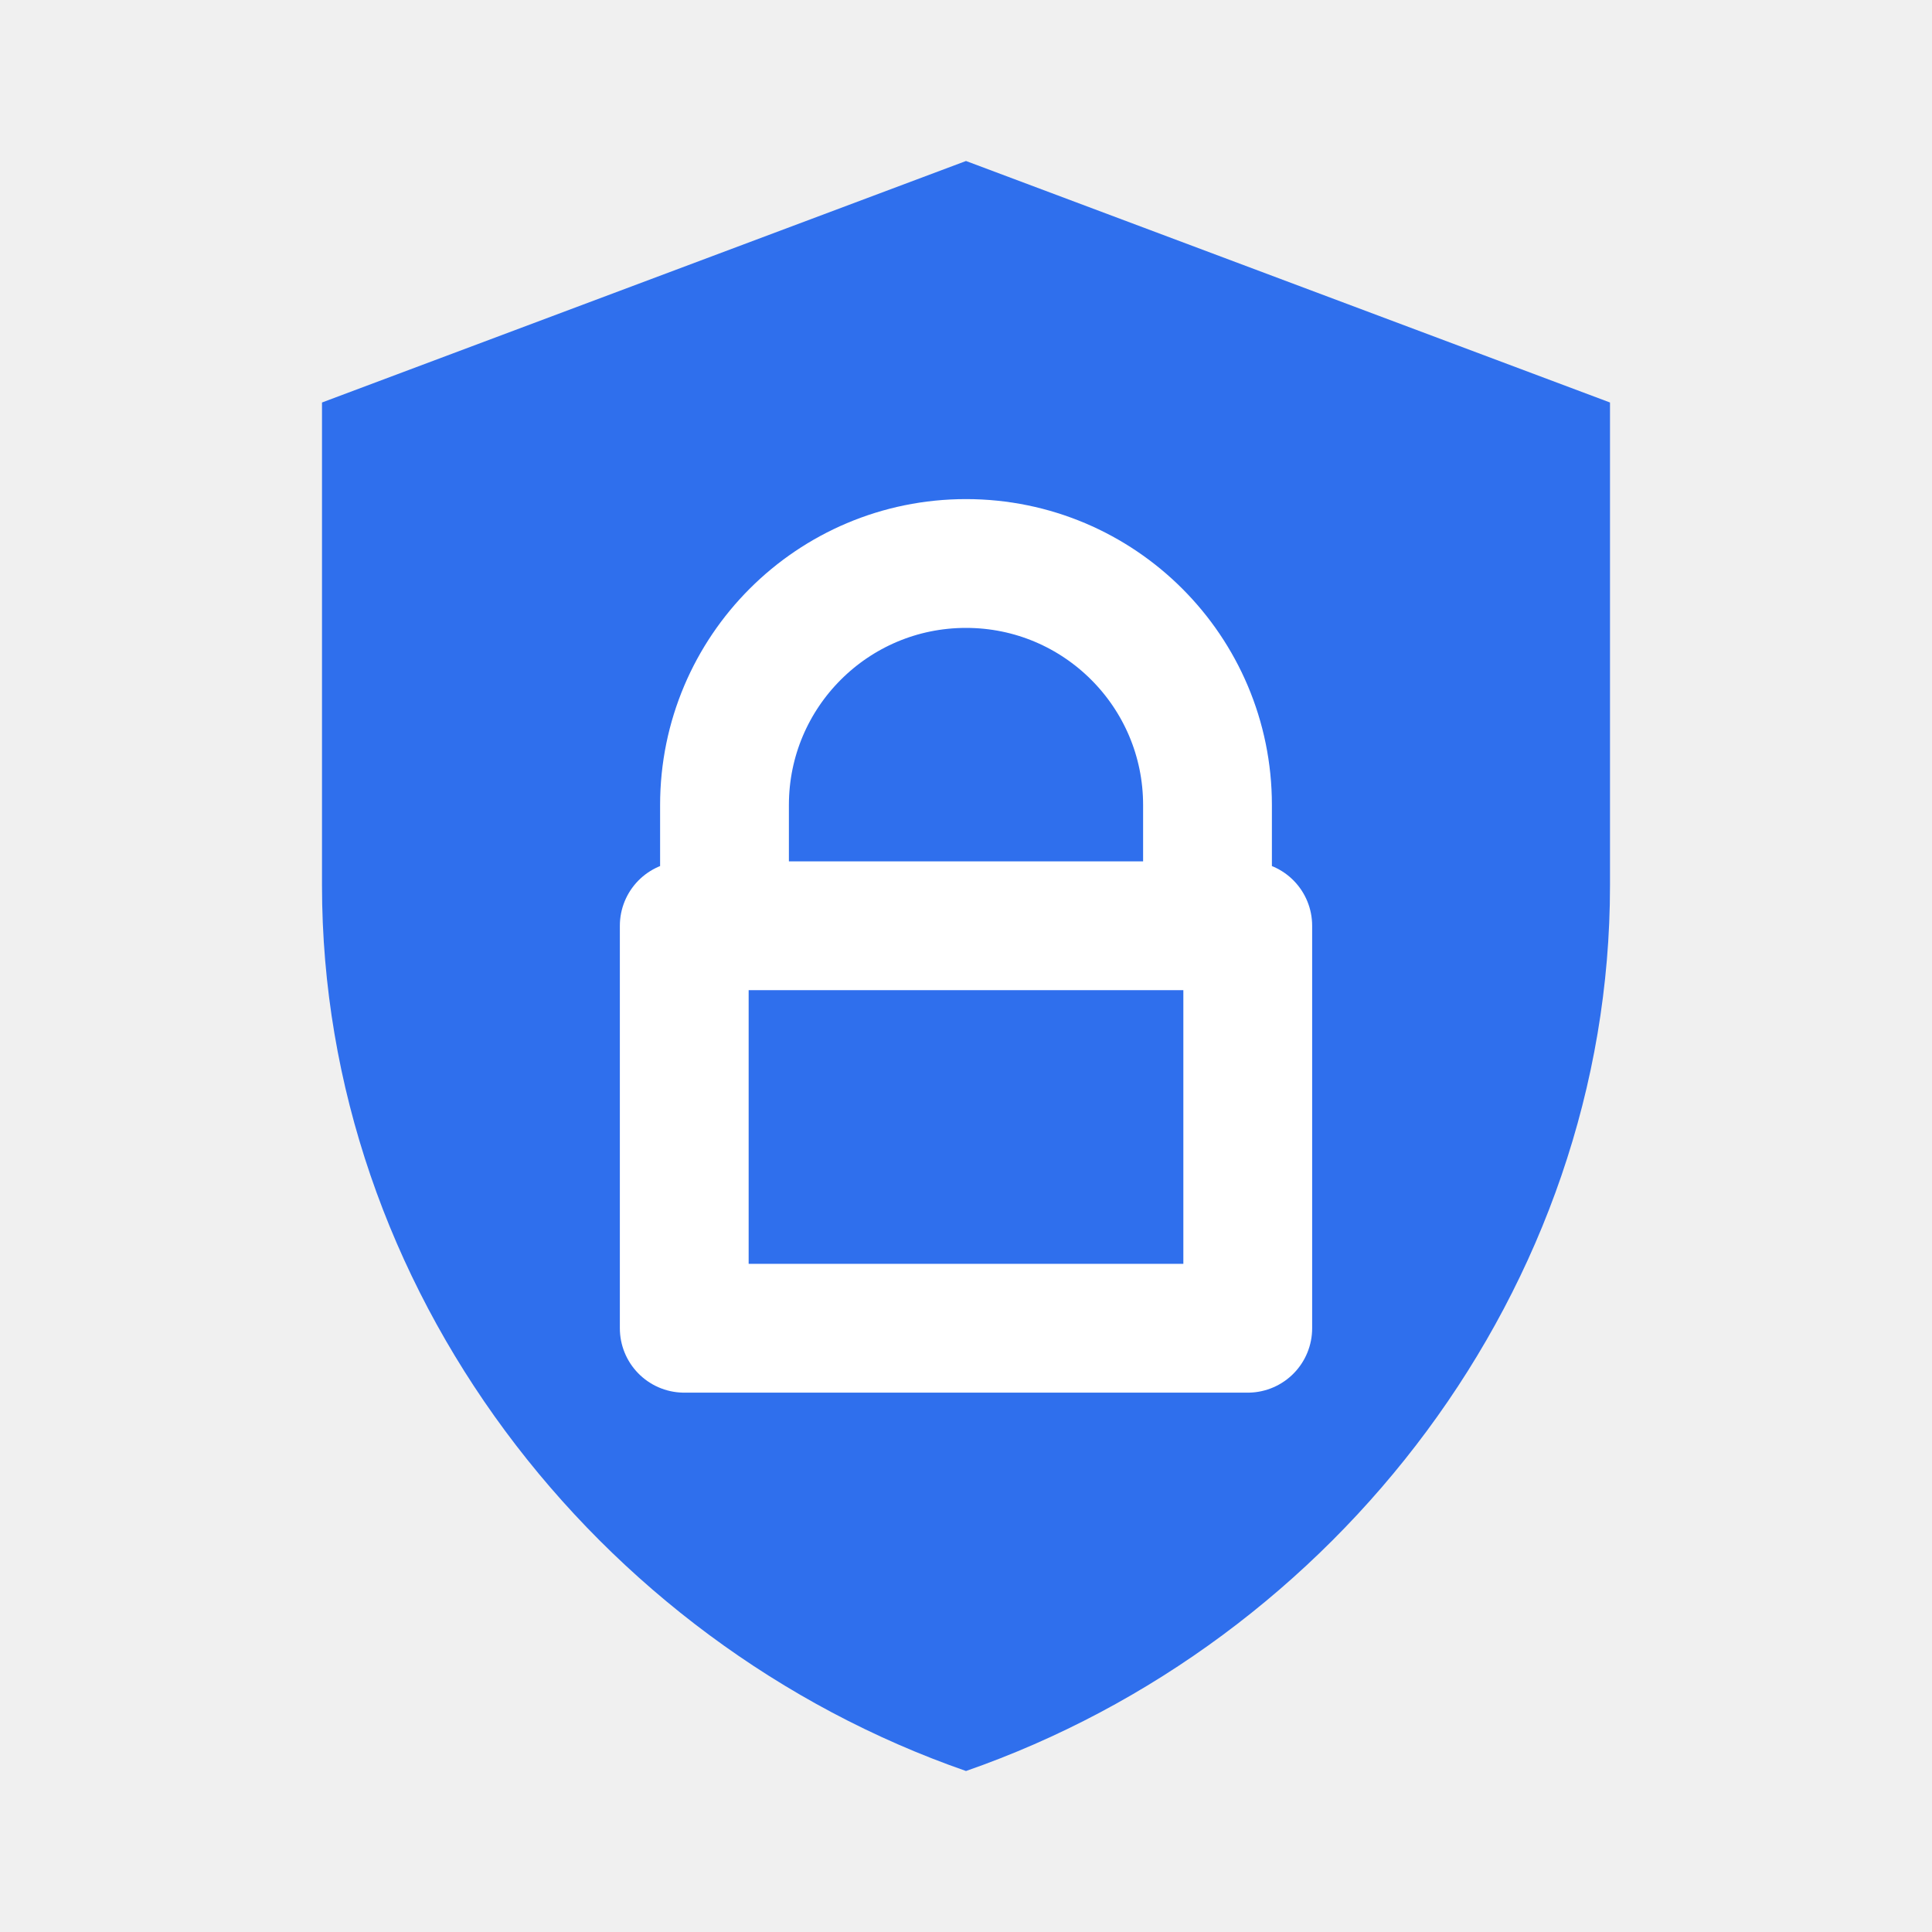
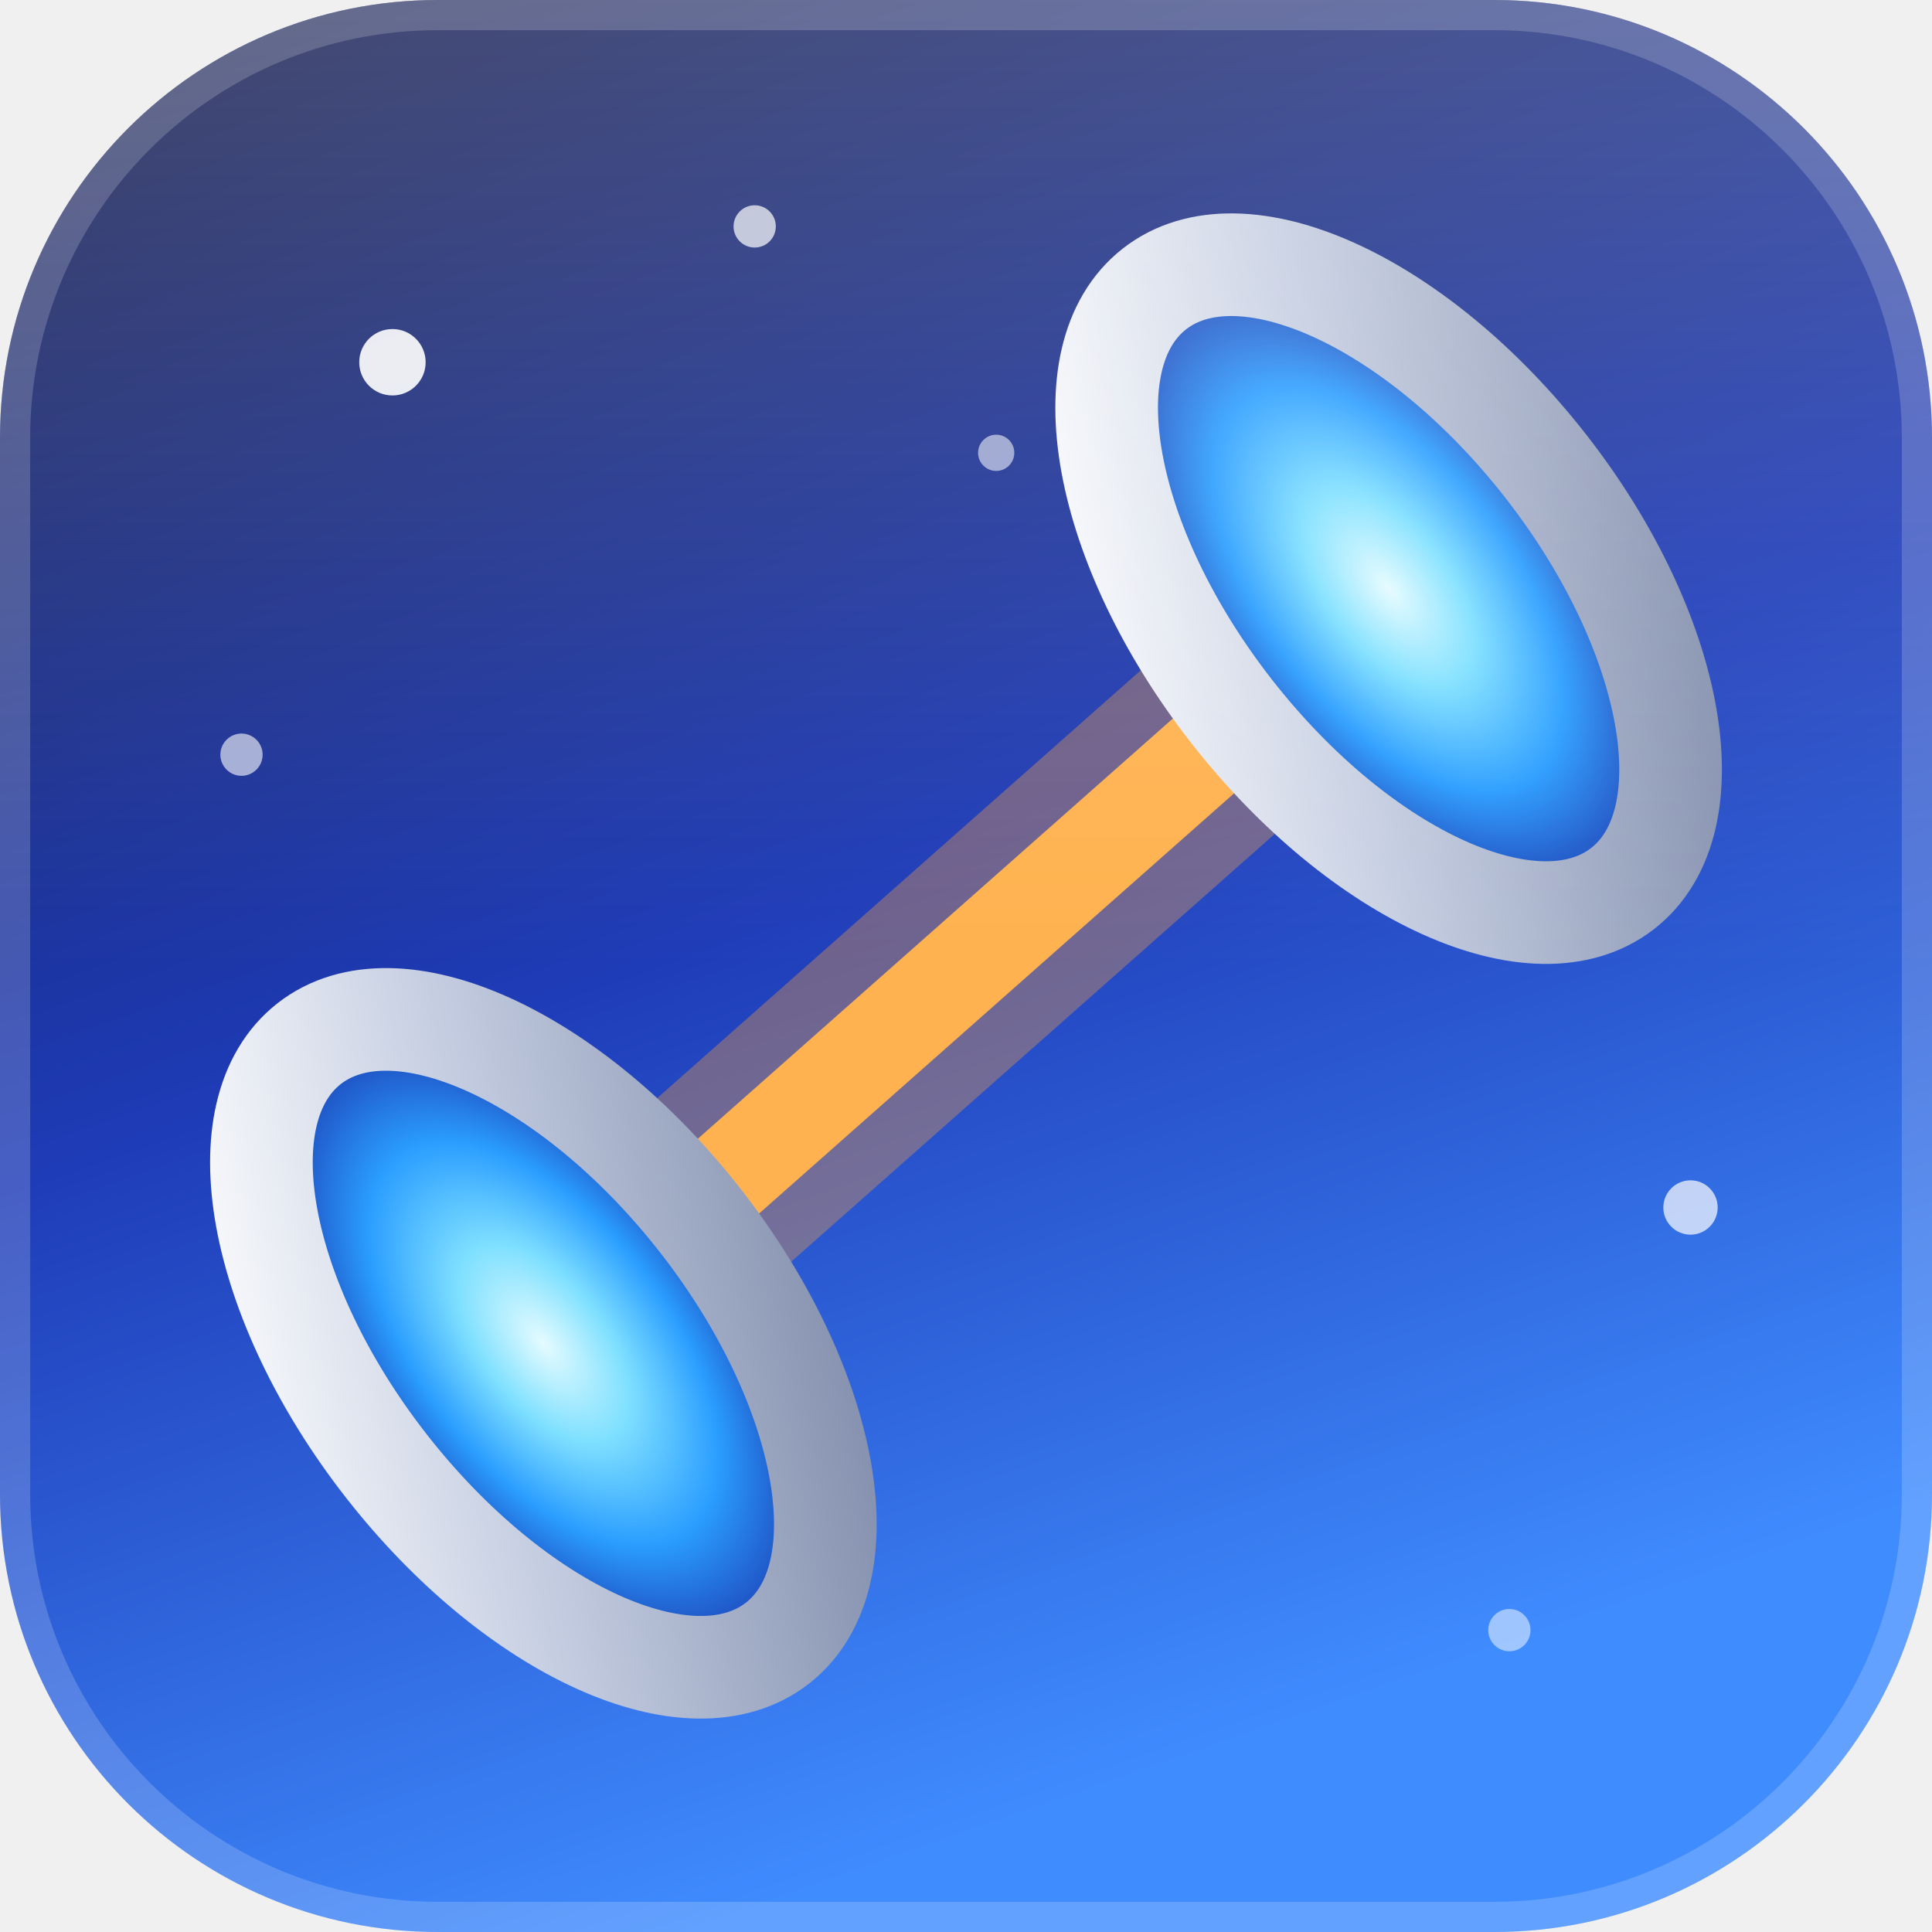
- <svg xmlns="http://www.w3.org/2000/svg" viewBox="0 0 24 24">
-   <path d="M12 2 4 5v6c0 5 3.4 9.4 8 11 4.6-1.6 8-6 8-11V5l-8-3Z" fill="#2f6fed" />
-   <path d="M9 11.5V10a3 3 0 0 1 6 0v1.5M8.5 11.5h7v5h-7z" fill="none" stroke="#fff" stroke-width="1.6" stroke-linejoin="round" />
+ <svg xmlns="http://www.w3.org/2000/svg" viewBox="0 0 64 64">
+   <defs>
+     <linearGradient id="sky" x1="0" y1="0" x2=".35" y2="1">
+       <stop offset="0" stop-color="#0d1340" />
+       <stop offset=".55" stop-color="#1f3cb8" />
+       <stop offset="1" stop-color="#3f8cff" />
+     </linearGradient>
+     <radialGradient id="horizon" cx="50%" cy="50%" r="50%">
+       <stop offset="0" stop-color="#e4fbff" />
+       <stop offset=".3" stop-color="#7fe0ff" />
+       <stop offset=".62" stop-color="#2a9dff" />
+       <stop offset="1" stop-color="#1a2fa8" />
+     </radialGradient>
+     <linearGradient id="rim" x1="0" y1="0" x2="1" y2="1">
+       <stop offset="0" stop-color="#ffffff" />
+       <stop offset=".45" stop-color="#c3cce0" />
+       <stop offset="1" stop-color="#7d89a8" />
+     </linearGradient>
+     <linearGradient id="gloss" x1="0" y1="0" x2="0" y2="1">
+       <stop offset="0" stop-color="#fff" stop-opacity=".22" />
+       <stop offset=".5" stop-color="#fff" stop-opacity="0" />
+     </linearGradient>
+   </defs>
+   <rect width="64" height="64" rx="14.5" fill="url(#sky)" />
+   <g fill="#fff">
+     <circle cx="13" cy="12" r="1.1" opacity=".9" />
+     <circle cx="25" cy="7.5" r=".7" opacity=".7" />
+     <circle cx="8" cy="25" r=".7" opacity=".6" />
+     <circle cx="56" cy="40" r=".9" opacity=".7" />
+     <circle cx="50" cy="54" r=".7" opacity=".5" />
+     <circle cx="33" cy="15" r=".6" opacity=".55" />
+   </g>
+   <path d="M19 43.5 45 20.5" stroke="#ffa23a" stroke-opacity=".35" stroke-width="7" stroke-linecap="round" />
+   <path d="M19 43.5 45 20.5" stroke="#ffb24f" stroke-width="3.2" stroke-linecap="round" />
+   <g transform="translate(18 44.5) rotate(-38)">
+     <ellipse rx="6.6" ry="12.6" fill="url(#horizon)" />
+     <ellipse rx="6.6" ry="12.6" fill="none" stroke="url(#rim)" stroke-width="3.4" />
+   </g>
+   <g transform="translate(46 19.5) rotate(-38)">
+     <ellipse rx="6.6" ry="12.6" fill="url(#horizon)" />
+     <ellipse rx="6.6" ry="12.6" fill="none" stroke="url(#rim)" stroke-width="3.4" />
+   </g>
+   <rect width="64" height="64" rx="14.5" fill="url(#gloss)" />
+   <rect x=".5" y=".5" width="63" height="63" rx="14" fill="none" stroke="#fff" stroke-opacity=".18" />
</svg>
